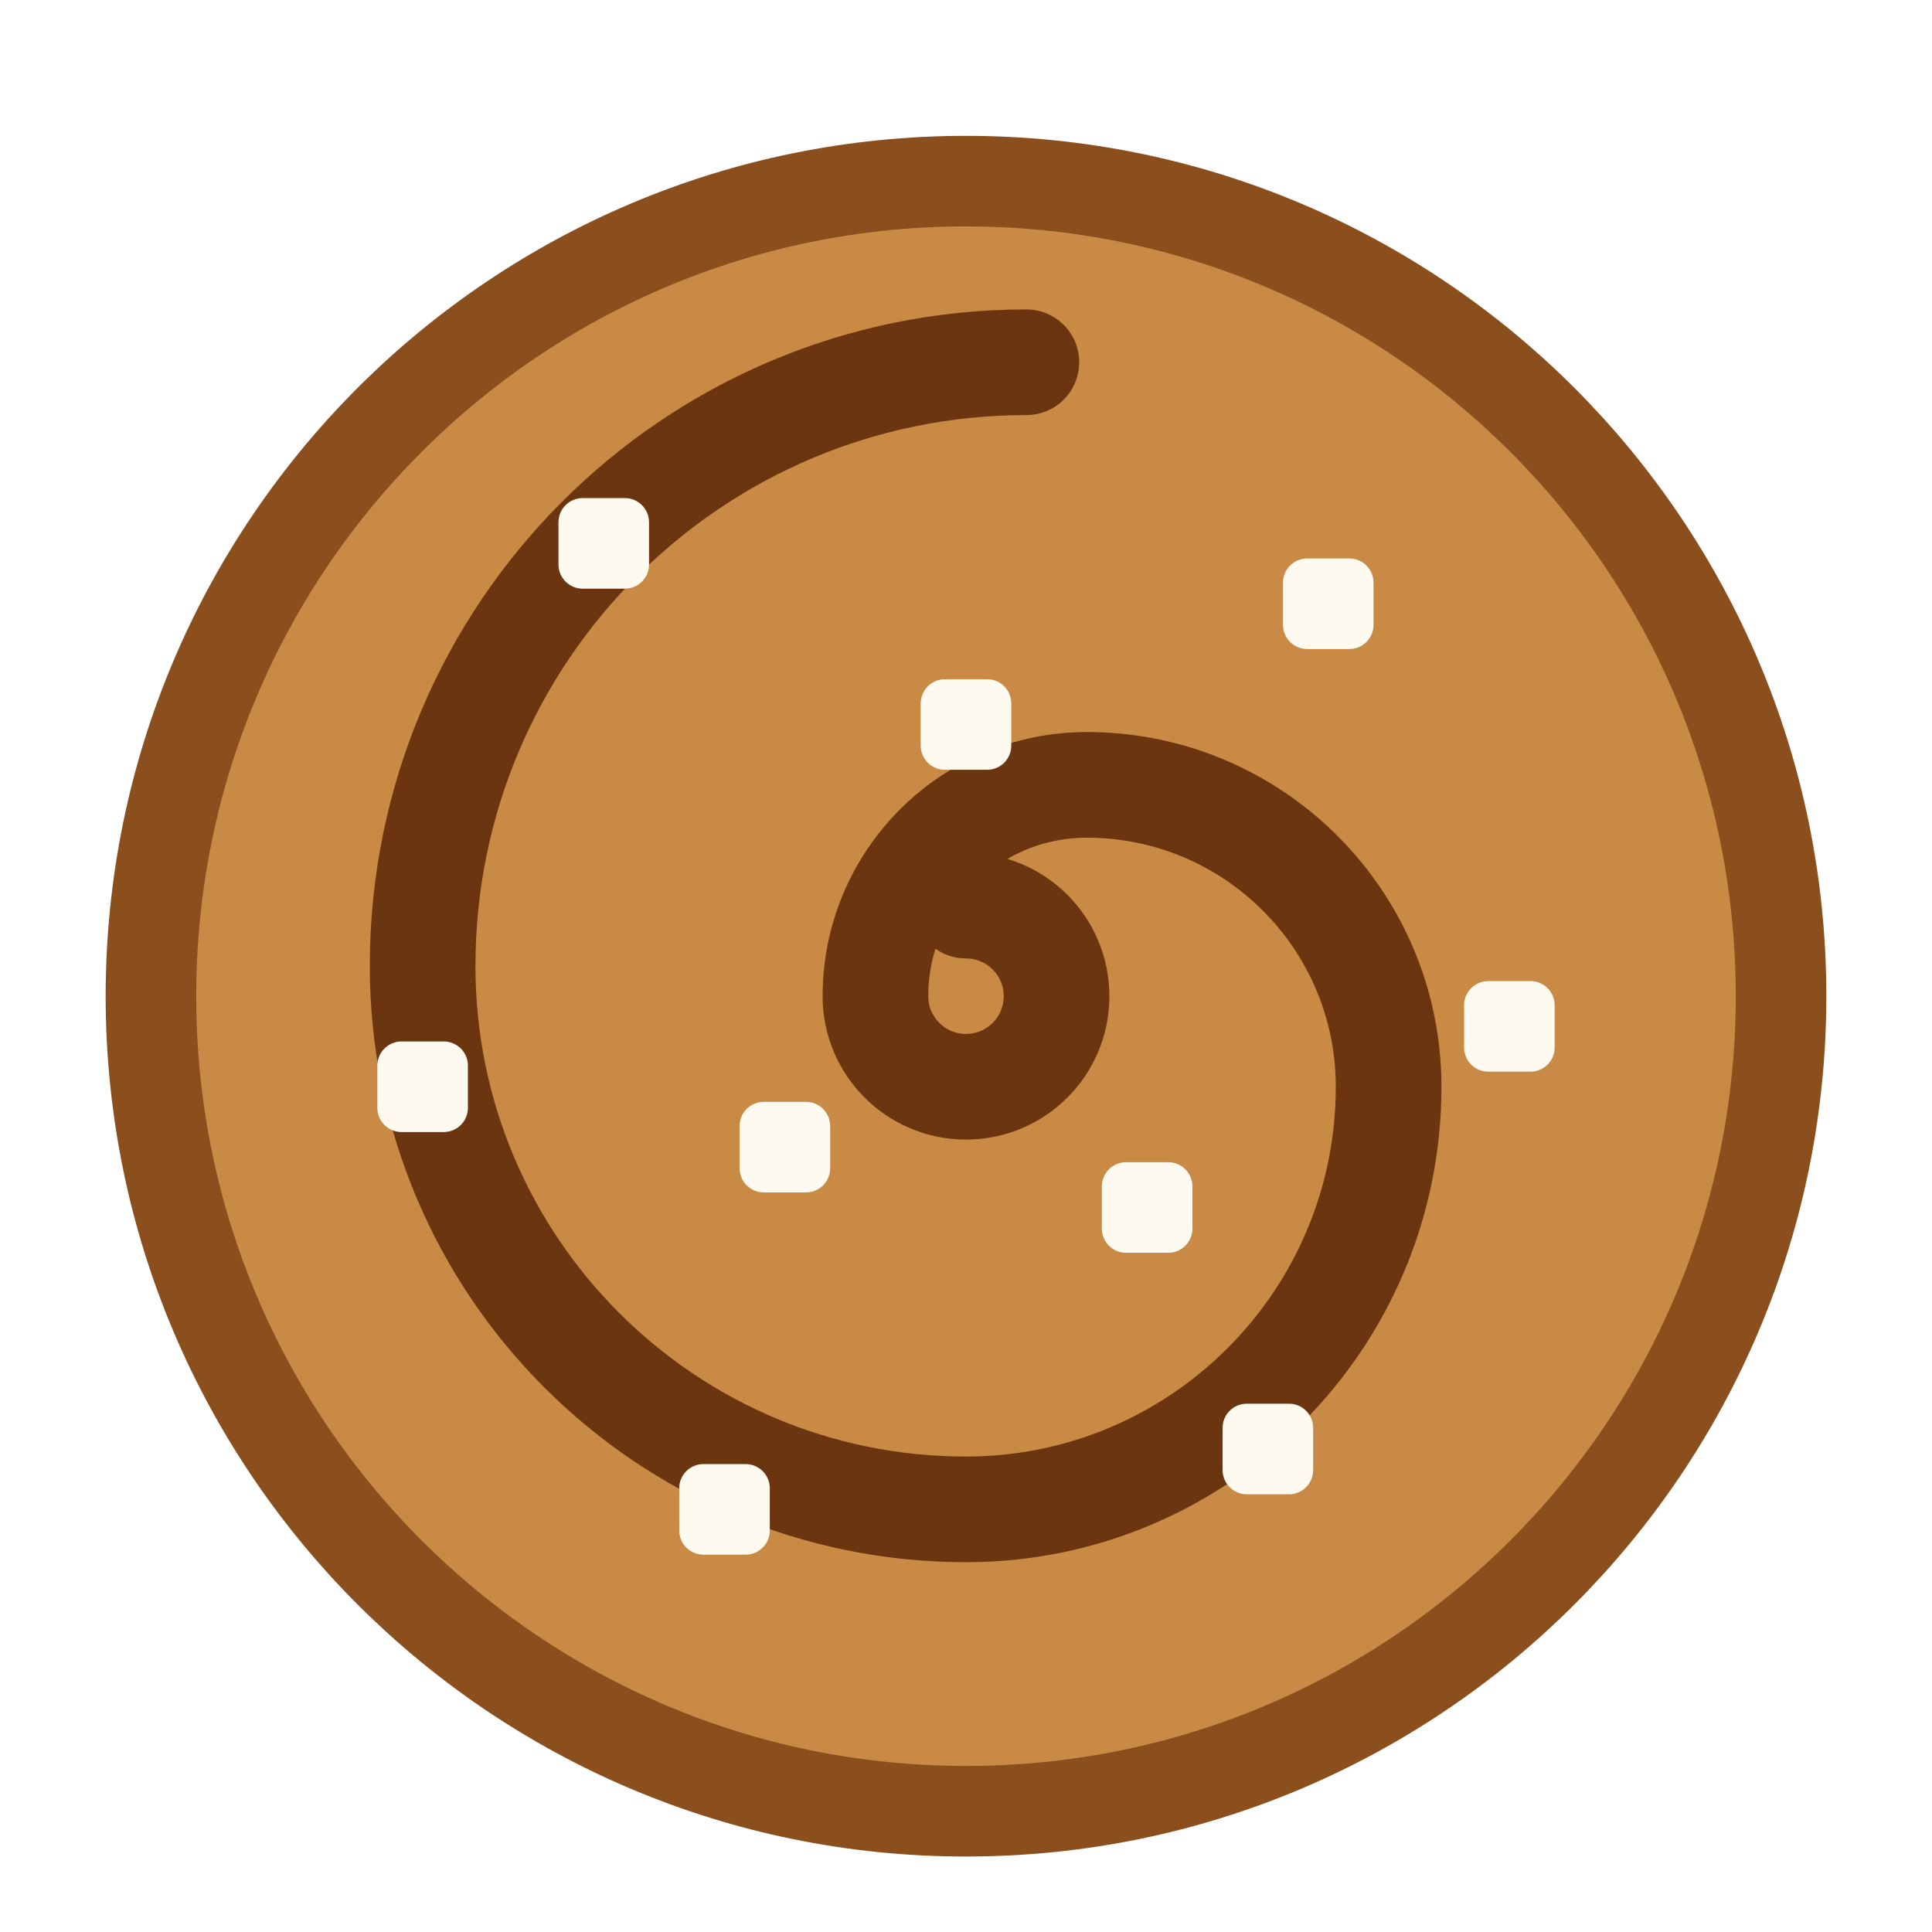
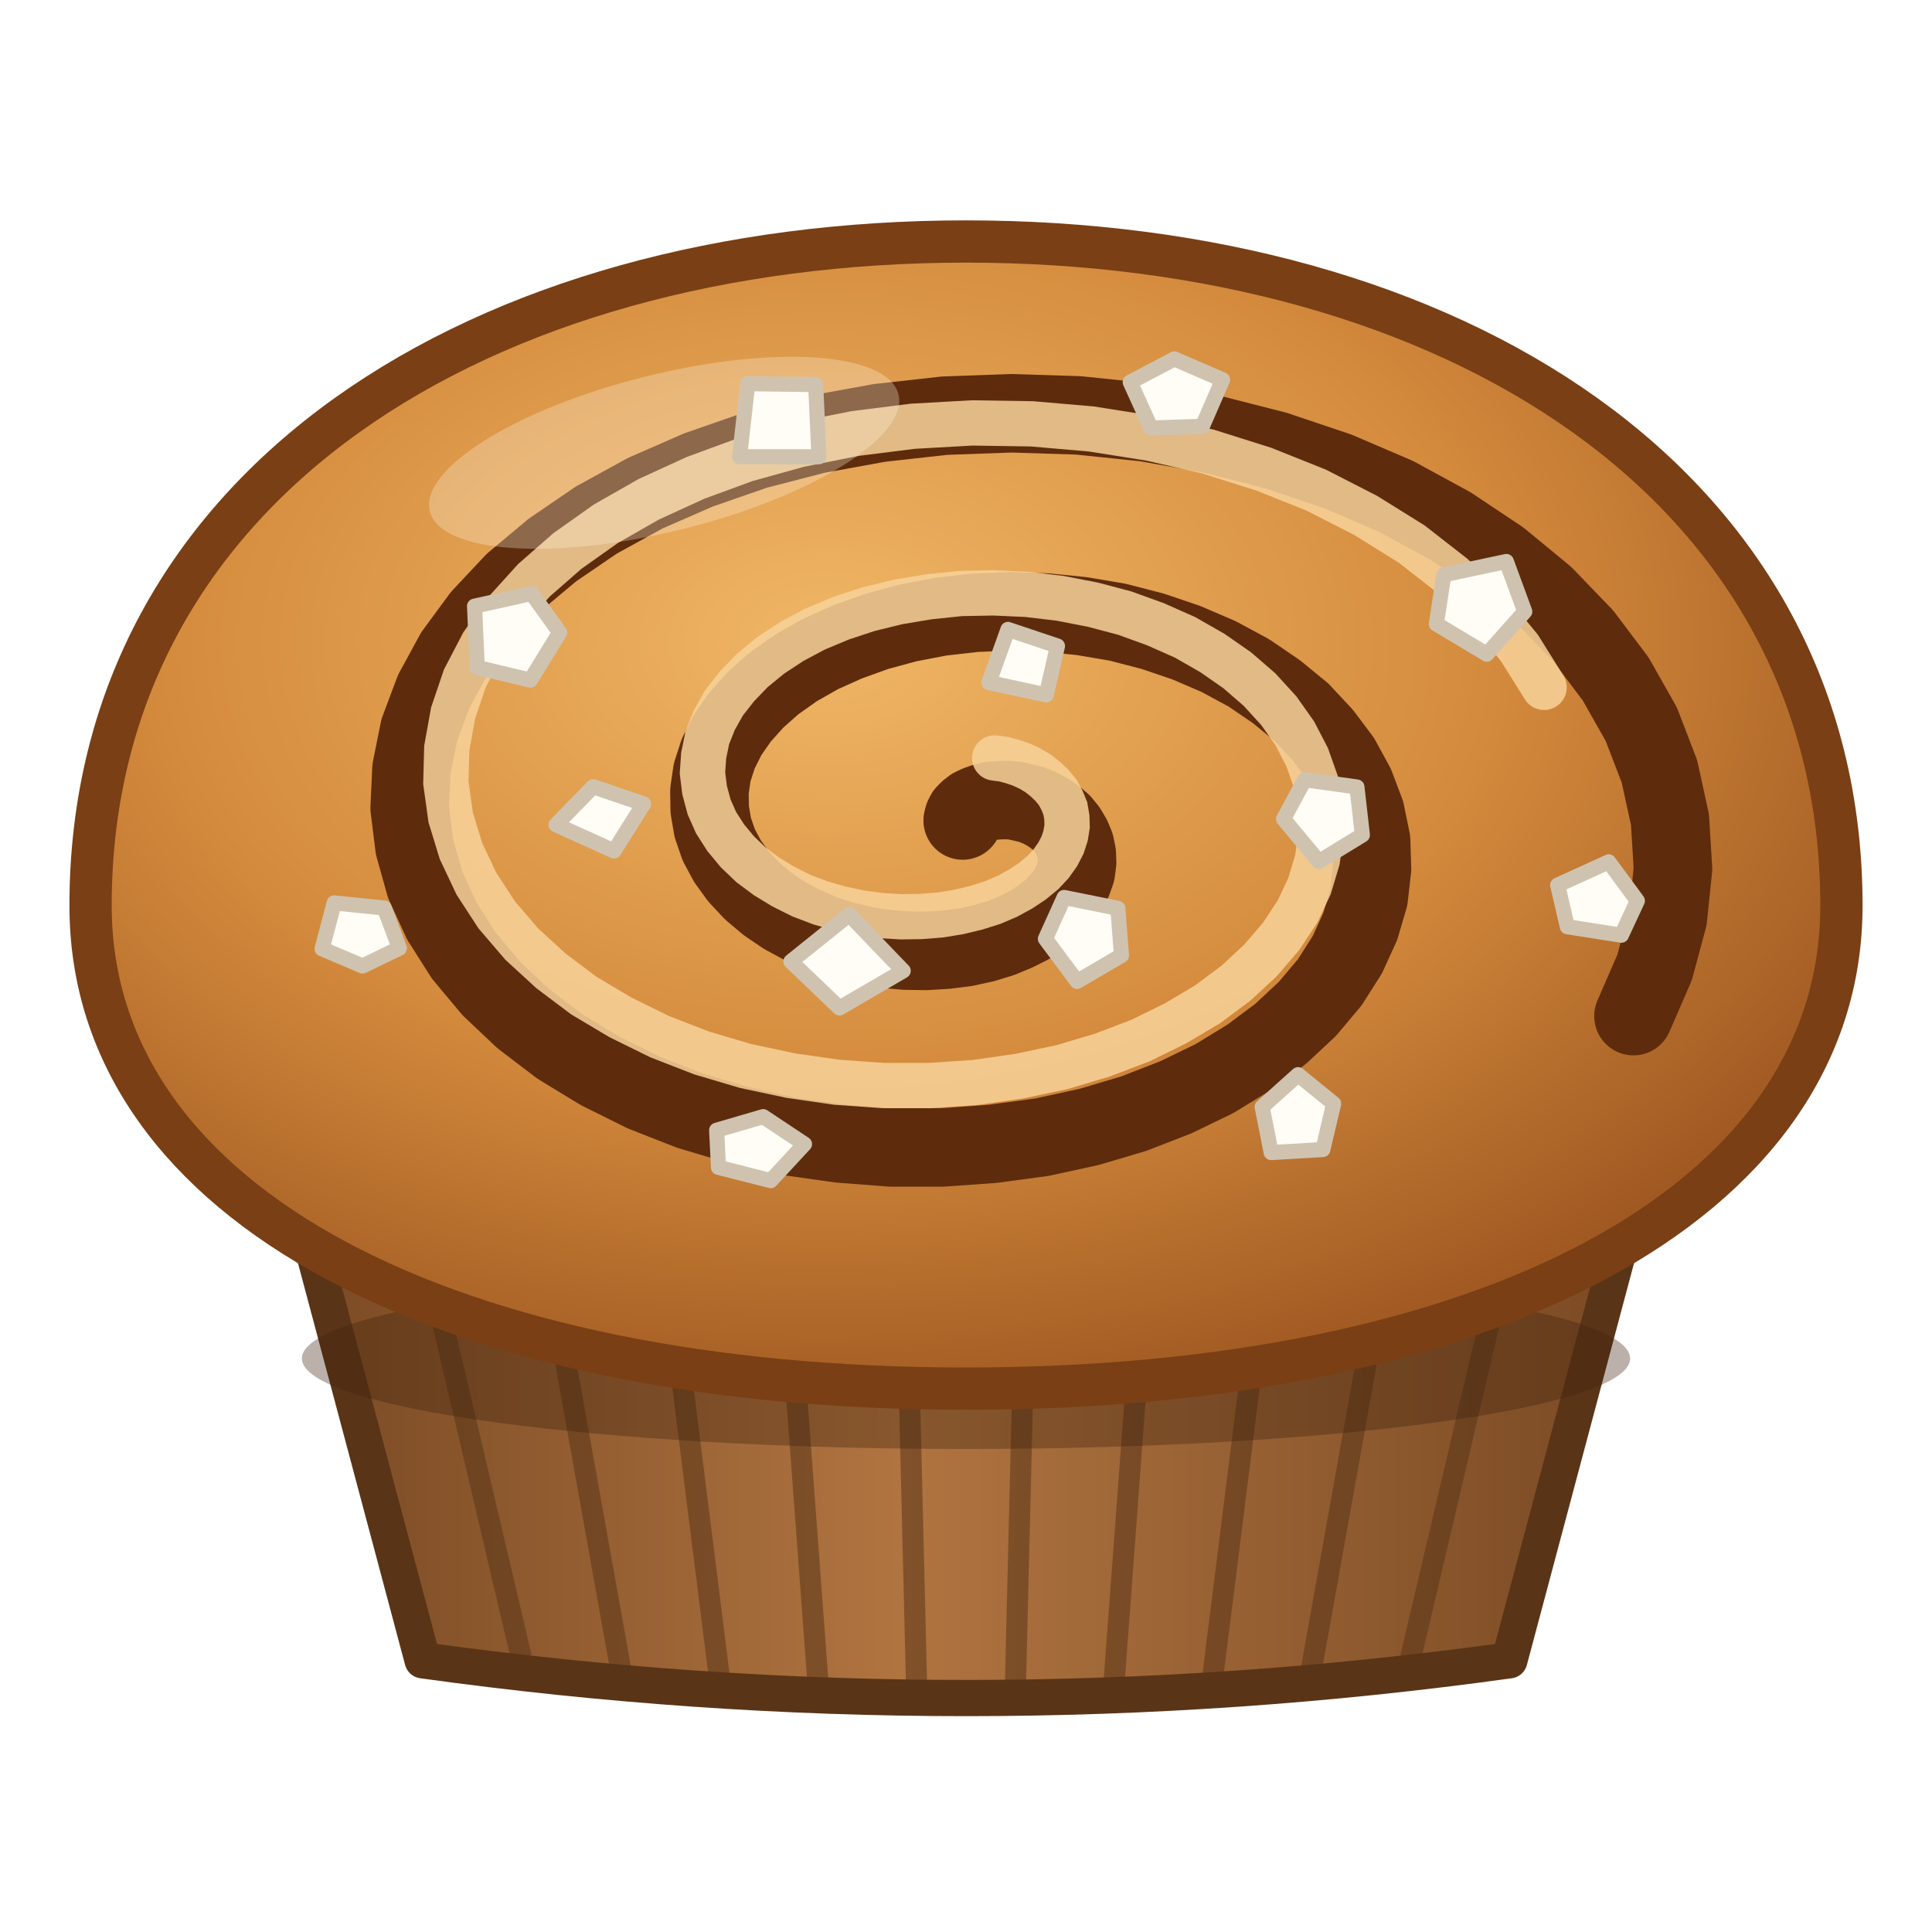
<svg xmlns="http://www.w3.org/2000/svg" viewBox="0 0 64 64">
-   <circle cx="32" cy="33" r="27" fill="#c98a45" stroke="#8a4f1d" stroke-width="3" />
-   <path d="M32 33 m0 -3 a3 3 0 1 1 -3 3 a7 7 0 0 1 7 -7 a10 10 0 0 1 10 10 a14 14 0 0 1 -14 14 a18 18 0 0 1 -18 -18 a20 20 0 0 1 20 -20" fill="none" stroke="#6b3510" stroke-width="3.5" stroke-linecap="round" />
-   <g fill="#fffaf0">
-     <rect x="18.5" y="16.5" width="3" height="3" rx="0.8" />
-     <rect x="42.5" y="18.5" width="3" height="3" rx="0.8" />
-     <rect x="48.5" y="32.5" width="3" height="3" rx="0.8" />
-     <rect x="40.5" y="46.5" width="3" height="3" rx="0.8" />
-     <rect x="22.5" y="48.5" width="3" height="3" rx="0.8" />
-     <rect x="12.5" y="34.5" width="3" height="3" rx="0.8" />
-     <rect x="30.5" y="22.5" width="3" height="3" rx="0.8" />
-     <rect x="36.5" y="38.5" width="3" height="3" rx="0.8" />
-     <rect x="24.5" y="36.5" width="3" height="3" rx="0.8" />
+   <defs>
+     <radialGradient id="dough" cx="0.42" cy="0.35" r="0.7">
+       <stop offset="0" stop-color="#f0b766" />
+       <stop offset="0.55" stop-color="#d48a3c" />
+       <stop offset="1" stop-color="#9c5520" />
+     </radialGradient>
+     <linearGradient id="cup" x1="0" y1="0" x2="1" y2="0">
+       <stop offset="0" stop-color="#7a4a24" />
+       <stop offset="0.45" stop-color="#b07440" />
+       <stop offset="1" stop-color="#7a4a24" />
+     </linearGradient>
+   </defs>
+   <path d="M10.0 40 L54.0 40 L50.0 55 Q32 57.5 14.0 55 Z" fill="url(#cup)" stroke="#5a3417" stroke-width="1.2" stroke-linejoin="round" />
+   <path d="M14.00 41 L17.27 54.91 M18.00 41 L20.55 55.24 M22.00 41 L23.82 55.49 M26.00 41 L27.09 55.66 M30.00 41 L30.36 55.74 M34.00 41 L33.64 55.74 M38.00 41 L36.91 55.66 M42.00 41 L40.18 55.49 M46.00 41 L43.45 55.24 M50.00 41 L46.73 54.91" stroke="#5a3417" stroke-width="0.7" opacity="0.55" fill="none" />
+   <ellipse cx="32" cy="45" rx="22" ry="3" fill="#3d200c" opacity="0.35" />
+   <path d="M3 30 C3 16 16 8 32 8 C48 8 61 16 61 30 C61 40 49 46 32 46 C15 46 3 40 3 30 Z" fill="url(#dough)" stroke="#7a3f14" stroke-width="1.4" />
+   <path d="M31.89 27.18 L31.92 27.06 L31.98 26.95 L32.09 26.84 L32.22 26.74 L32.39 26.66 L32.59 26.59 L32.82 26.53 L33.06 26.51 L33.33 26.50 L33.60 26.52 L33.88 26.58 L34.16 26.65 L34.44 26.76 L34.70 26.90 L34.95 27.07 L35.17 27.26 L35.35 27.48 L35.50 27.73 L35.61 27.99 L35.67 28.28 L35.68 28.57 L35.64 28.88 L35.53 29.19 L35.37 29.50 L35.15 29.80 L34.86 30.10 L34.51 30.38 L34.11 30.64 L33.65 30.87 L33.14 31.08 L32.58 31.25 L31.98 31.38 L31.34 31.46 L30.68 31.50 L29.99 31.49 L29.30 31.43 L28.60 31.32 L27.91 31.15 L27.24 30.93 L26.59 30.65 L25.98 30.32 L25.42 29.94 L24.91 29.51 L24.47 29.04 L24.10 28.53 L23.81 27.99 L23.61 27.41 L23.51 26.82 L23.50 26.21 L23.59 25.59 L23.79 24.97 L24.10 24.35 L24.51 23.76 L25.03 23.18 L25.64 22.64 L26.36 22.13 L27.17 21.67 L28.06 21.27 L29.03 20.92 L30.06 20.64 L31.15 20.43 L32.29 20.30 L33.46 20.25 L34.65 20.29 L35.84 20.41 L37.02 20.61 L38.18 20.91 L39.30 21.29 L40.37 21.75 L41.37 22.29 L42.28 22.91 L43.11 23.59 L43.82 24.35 L44.42 25.15 L44.89 26.01 L45.23 26.91 L45.42 27.84 L45.45 28.78 L45.34 29.74 L45.06 30.69 L44.63 31.63 L44.05 32.54 L43.31 33.42 L42.42 34.25 L41.39 35.02 L40.23 35.73 L38.95 36.35 L37.56 36.89 L36.08 37.33 L34.52 37.67 L32.89 37.89 L31.22 38.01 L29.52 38.01 L27.82 37.88 L26.12 37.64 L24.46 37.27 L22.85 36.79 L21.32 36.19 L19.87 35.47 L18.54 34.66 L17.33 33.74 L16.27 32.74 L15.36 31.65 L14.63 30.50 L14.08 29.30 L13.73 28.05 L13.57 26.77 L13.63 25.47 L13.89 24.18 L14.37 22.90 L15.05 21.65 L15.94 20.44 L17.02 19.29 L18.30 18.22 L19.75 17.23 L21.37 16.34 L23.13 15.57 L25.03 14.91 L27.04 14.39 L29.13 14.01 L31.29 13.77 L33.50 13.69 L35.72 13.76 L37.94 13.99 L40.13 14.38 L42.25 14.92 L44.30 15.61 L46.24 16.44 L48.04 17.42 L49.69 18.52 L51.17 19.74 L52.45 21.07 L53.52 22.49 L54.37 23.99 L54.97 25.55 L55.32 27.15 L55.42 28.78 L55.25 30.42 L54.81 32.05 L54.11 33.66" fill="none" stroke="#5e2c0c" stroke-width="2.6" stroke-linecap="round" stroke-linejoin="round" />
+   <path d="M32.95 25.11 L33.25 25.15 L33.55 25.23 L33.84 25.33 L34.12 25.46 L34.39 25.62 L34.63 25.81 L34.85 26.02 L35.04 26.25 L35.18 26.51 L35.29 26.78 L35.34 27.07 L35.35 27.37 L35.30 27.68 L35.20 27.99 L35.04 28.30 L34.82 28.61 L34.54 28.91 L34.20 29.19 L33.81 29.45 L33.37 29.69 L32.88 29.90 L32.34 30.07 L31.76 30.21 L31.15 30.31 L30.51 30.36 L29.85 30.37 L29.18 30.33 L28.51 30.24 L27.84 30.10 L27.18 29.91 L26.55 29.67 L25.95 29.37 L25.39 29.03 L24.88 28.65 L24.43 28.22 L24.04 27.75 L23.72 27.25 L23.49 26.73 L23.34 26.17 L23.27 25.60 L23.31 25.03 L23.43 24.44 L23.66 23.86 L23.98 23.29 L24.41 22.74 L24.92 22.21 L25.53 21.71 L26.23 21.25 L27.00 20.84 L27.86 20.48 L28.77 20.18 L29.75 19.94 L30.77 19.77 L31.83 19.66 L32.92 19.64 L34.02 19.69 L35.12 19.82 L36.20 20.03 L37.26 20.31 L38.28 20.68 L39.25 21.11 L40.16 21.63 L40.98 22.20 L41.72 22.84 L42.36 23.54 L42.89 24.29 L43.30 25.08 L43.59 25.90 L43.75 26.75 L43.76 27.61 L43.64 28.48 L43.38 29.35 L42.98 30.20 L42.43 31.03 L41.75 31.82 L40.94 32.57 L40.00 33.27 L38.94 33.90 L37.78 34.47 L36.52 34.95 L35.18 35.35 L33.76 35.65 L32.29 35.86 L30.78 35.96 L29.25 35.96 L27.71 35.85 L26.19 35.63 L24.69 35.31 L23.24 34.88 L21.85 34.34 L20.55 33.70 L19.34 32.98 L18.25 32.16 L17.28 31.27 L16.45 30.30 L15.78 29.27 L15.27 28.19 L14.93 27.08 L14.77 25.93 L14.80 24.78 L15.01 23.62 L15.40 22.47 L15.99 21.34 L16.75 20.26 L17.69 19.22 L18.80 18.25 L20.07 17.35 L21.49 16.54 L23.04 15.83 L24.70 15.22 L26.47 14.73 L28.33 14.36 L30.24 14.12 L32.20 14.01 L34.18 14.04 L36.15 14.21 L38.11 14.52 L40.02 14.96 L41.86 15.54 L43.61 16.24 L45.25 17.08 L46.76 18.02 L48.12 19.08 L49.32 20.23 L50.33 21.46 L51.15 22.77" fill="none" stroke="#f8d29a" stroke-width="1.5" stroke-linecap="round" opacity="0.85" />
+   <ellipse cx="22" cy="15" rx="8" ry="2.6" fill="#fff6e0" opacity="0.3" transform="rotate(-14 22 15)" />
+   <g fill="#fffdf6" stroke="#cfc3b0" stroke-width="0.5" stroke-linejoin="round">
+     <path d="M15.81 22.11 L15.72 20.08 L17.61 19.66 L18.54 20.95 L17.57 22.53 Z" />
+     <path d="M27.13 15.13 L24.50 15.13 L24.77 12.71 L27.02 12.74 Z" />
+     <path d="M37.44 12.66 L38.90 11.89 L40.50 12.58 L39.83 14.12 L38.13 14.18 Z" />
+     <path d="M47.58 20.67 L47.83 19.04 L49.90 18.60 L50.51 20.26 L49.25 21.67 Z" />
+     <path d="M54.24 29.84 L53.71 30.98 L51.92 30.70 L51.60 29.32 L53.29 28.55 Z" />
+     <path d="M42.11 38.18 L41.81 36.67 L43.00 35.60 L44.18 36.56 L43.82 38.08 Z" />
+     <path d="M23.80 38.67 L23.74 37.44 L25.28 36.99 L26.65 37.90 L25.53 39.11 Z" />
+     <path d="M10.67 31.43 L11.07 29.91 L12.73 30.08 L13.23 31.41 L12.01 32.00 Z" />
+     <path d="M33.39 20.85 L35.03 21.40 L34.66 23.02 L32.76 22.61 Z" />
+     <path d="M26.20 31.85 L28.13 30.30 L29.92 32.16 L27.81 33.39 Z" />
+     <path d="M42.52 27.13 L43.22 25.83 L44.95 26.07 L45.13 27.66 L43.69 28.54 Z" />
+     <path d="M20.34 28.19 L18.42 27.32 L19.65 26.06 L21.32 26.63 Z" />
+     <path d="M37.15 31.65 L35.68 32.51 L34.63 31.10 L35.25 29.73 L37.03 30.09 Z" />
  </g>
</svg>
